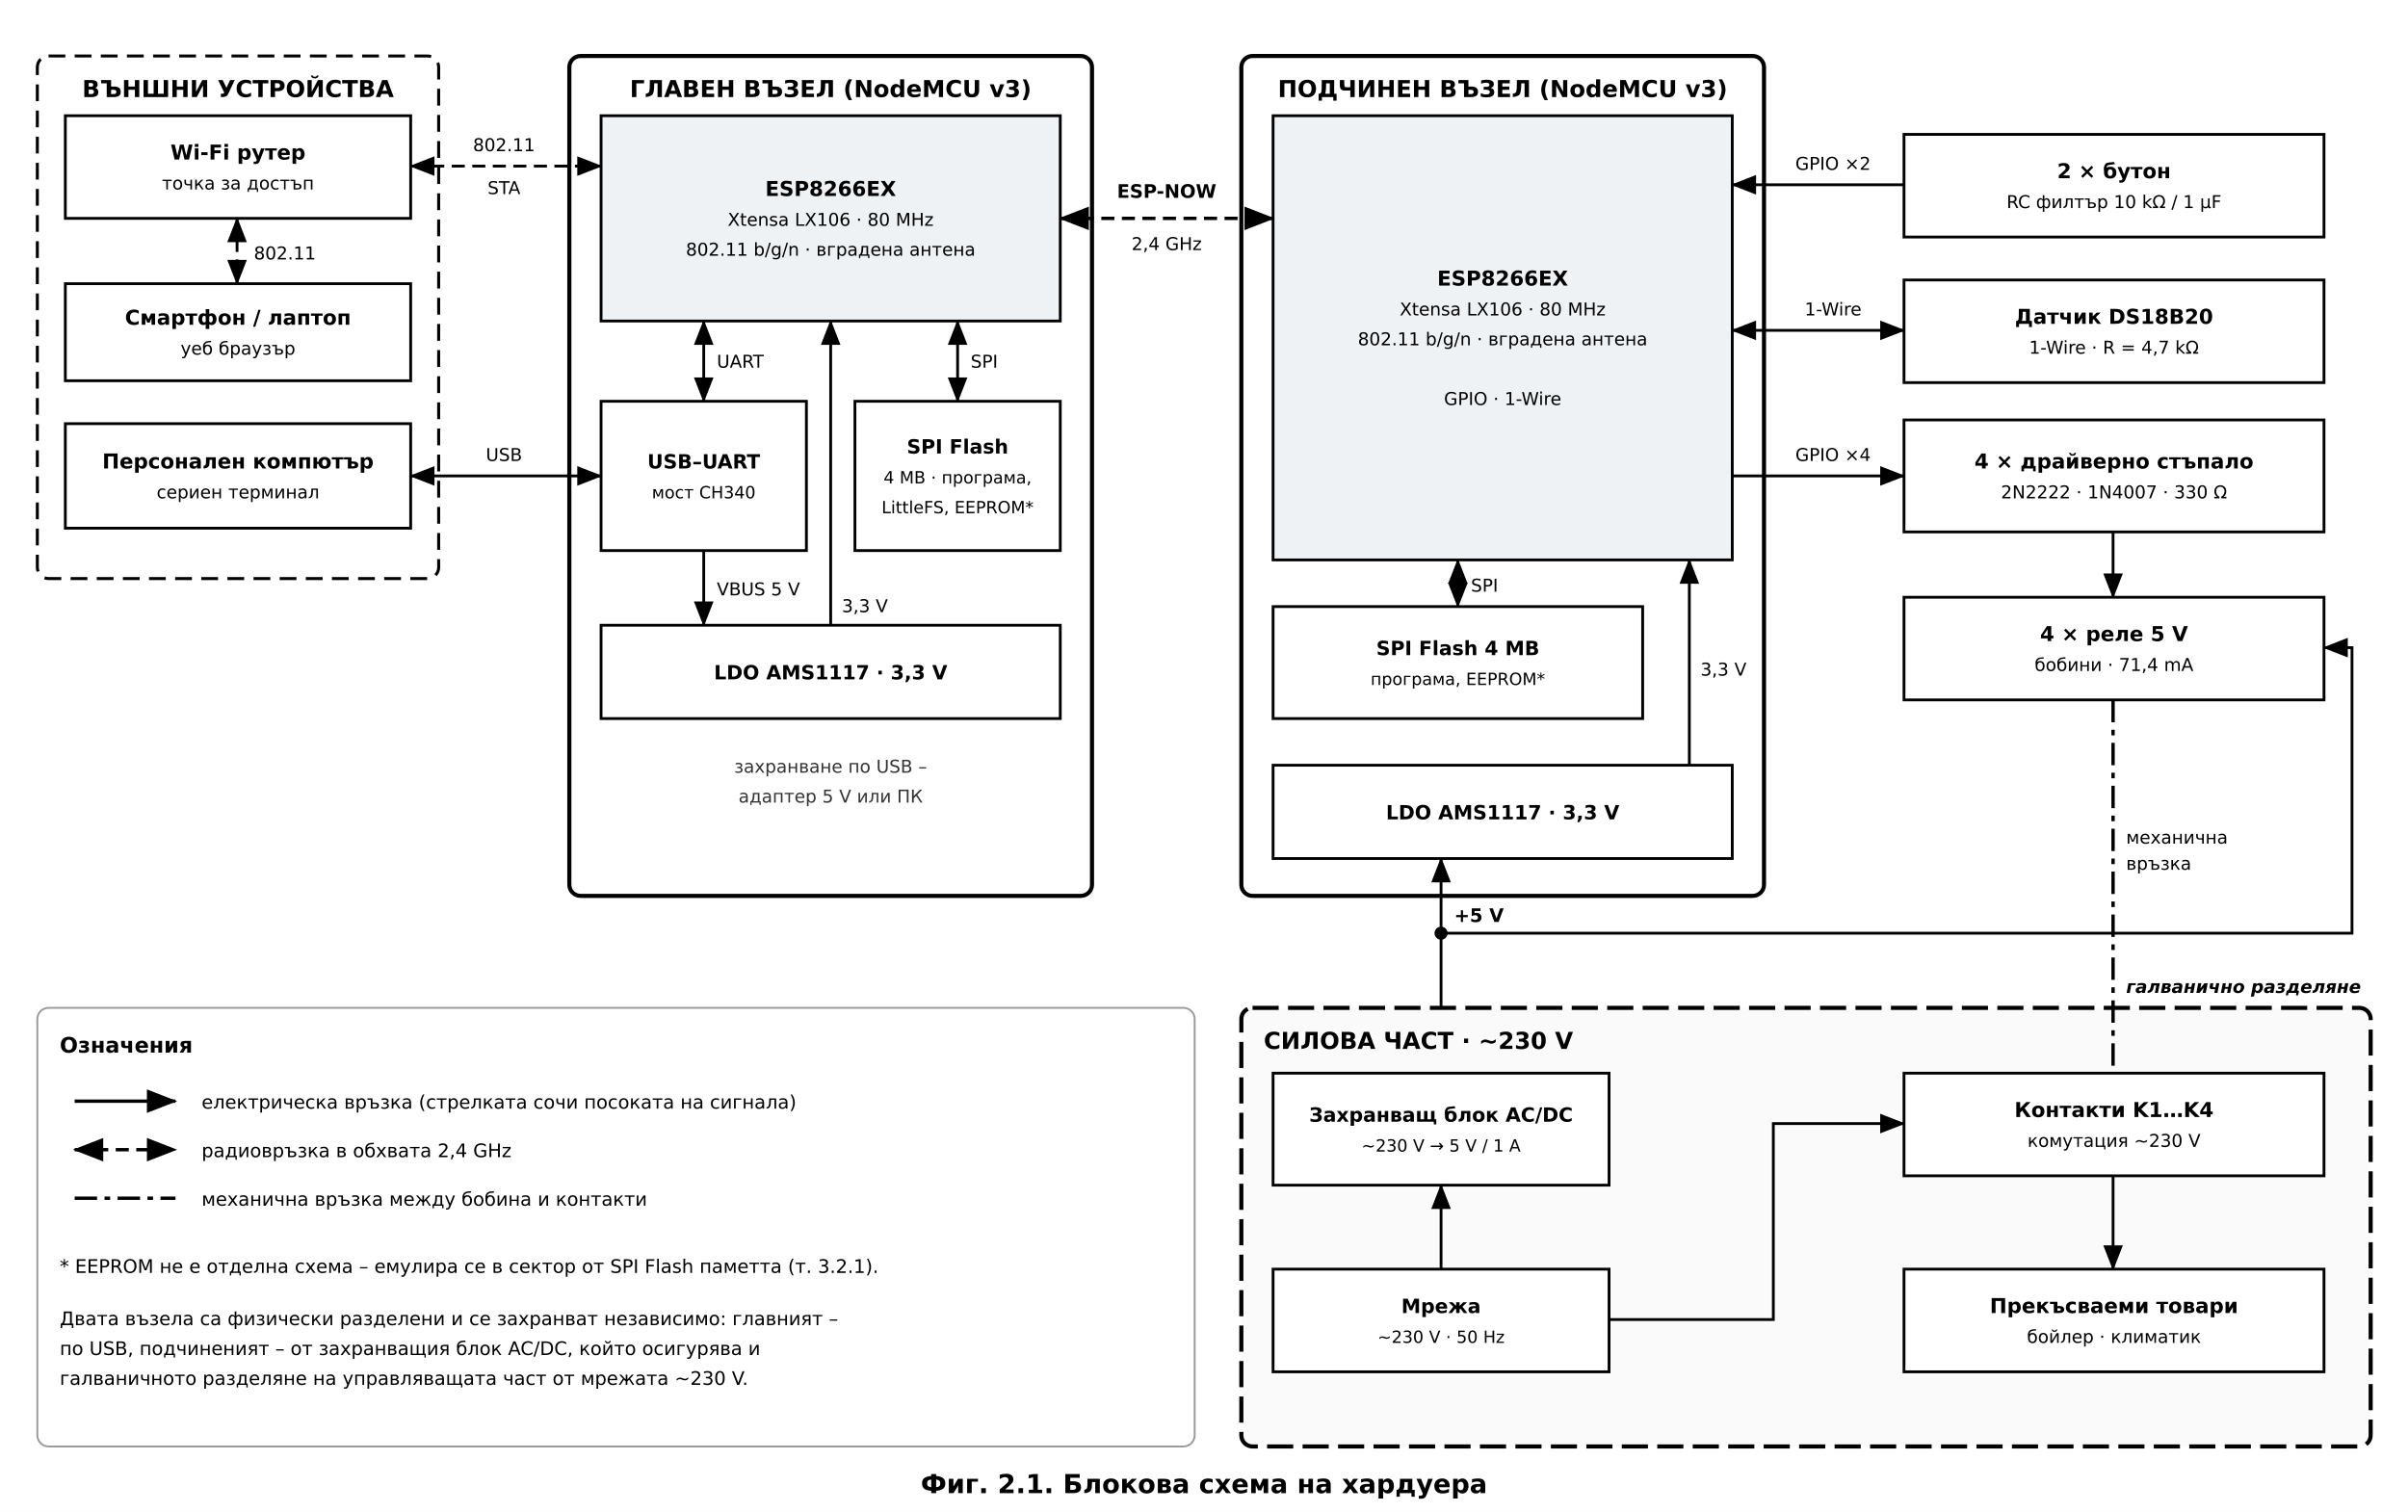
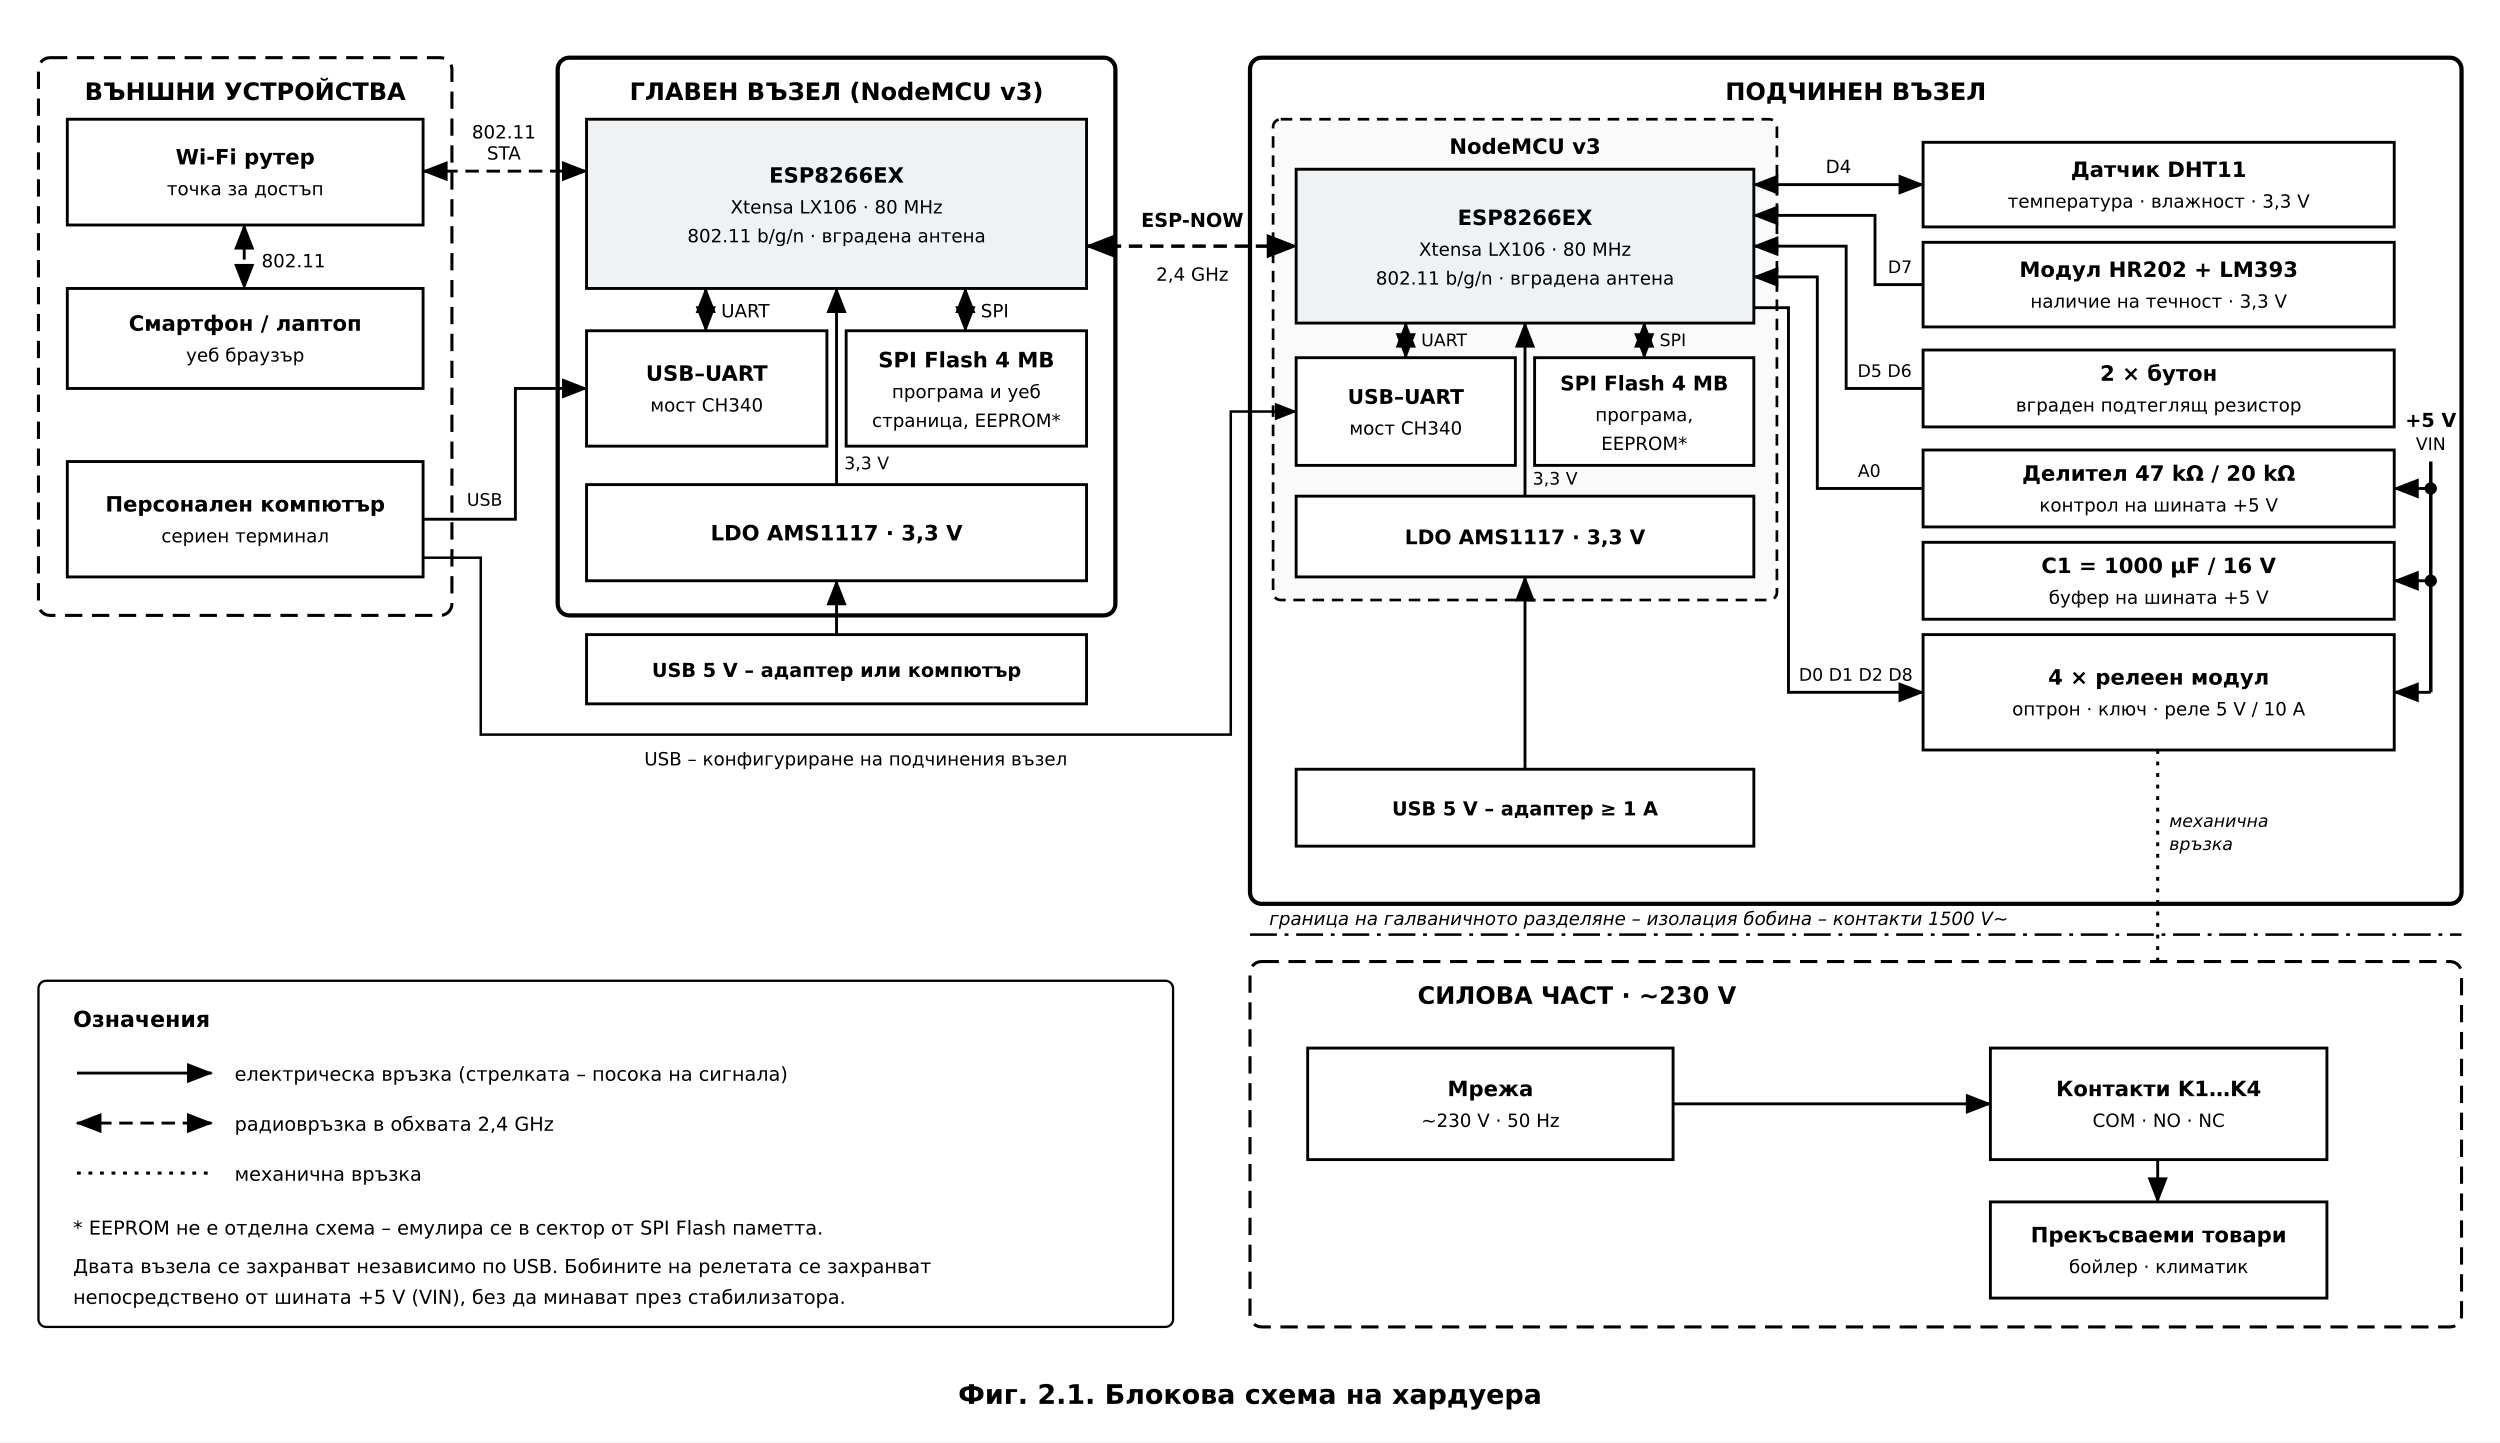
- <svg xmlns="http://www.w3.org/2000/svg" width="1290" height="810" viewBox="0 0 1290 810">
+ <svg xmlns="http://www.w3.org/2000/svg" width="1300" height="750" viewBox="0 0 1300 750">
  <defs>
    <marker id="a" markerWidth="9" markerHeight="7" refX="8.5" refY="3.5" orient="auto">
      <polygon points="0 0, 9 3.5, 0 7" fill="#000" />
    </marker>
    <marker id="as" markerWidth="9" markerHeight="7" refX="0.5" refY="3.5" orient="auto">
      <polygon points="9 0, 0 3.5, 9 7" fill="#000" />
    </marker>
  </defs>
-   <rect width="1290" height="810" fill="#fff" />
-   <rect x="20" y="30" width="215" height="280" rx="6" fill="none" stroke="#000" stroke-width="1.6" stroke-dasharray="9 5" />
-   <text x="127.5" y="52" font-family="DejaVu Sans, Liberation Sans, Arial, sans-serif" font-size="12.5" font-weight="bold" text-anchor="middle" fill="#000">ВЪНШНИ УСТРОЙСТВА</text>
-   <rect x="35" y="62" width="185" height="55" fill="#fff" stroke="#000" stroke-width="1.5" />
-   <text x="127.5" y="85.5" font-family="DejaVu Sans, Liberation Sans, Arial, sans-serif" font-size="11" font-weight="bold" text-anchor="middle" fill="#000">Wi-Fi рутер</text>
-   <text x="127.5" y="101.5" font-family="DejaVu Sans, Liberation Sans, Arial, sans-serif" font-size="9.5" font-weight="normal" text-anchor="middle" fill="#000">точка за достъп</text>
-   <rect x="35" y="152" width="185" height="52" fill="#fff" stroke="#000" stroke-width="1.5" />
-   <text x="127.5" y="174.0" font-family="DejaVu Sans, Liberation Sans, Arial, sans-serif" font-size="11" font-weight="bold" text-anchor="middle" fill="#000">Смартфон / лаптоп</text>
-   <text x="127.5" y="190.0" font-family="DejaVu Sans, Liberation Sans, Arial, sans-serif" font-size="9.5" font-weight="normal" text-anchor="middle" fill="#000">уеб браузър</text>
-   <rect x="35" y="227" width="185" height="56" fill="#fff" stroke="#000" stroke-width="1.5" />
-   <text x="127.5" y="251.0" font-family="DejaVu Sans, Liberation Sans, Arial, sans-serif" font-size="11" font-weight="bold" text-anchor="middle" fill="#000">Персонален компютър</text>
-   <text x="127.5" y="267.0" font-family="DejaVu Sans, Liberation Sans, Arial, sans-serif" font-size="9.5" font-weight="normal" text-anchor="middle" fill="#000">сериен терминал</text>
-   <polyline points="127,117 127,152" fill="none" stroke="#000" stroke-width="1.5" stroke-dasharray="7 4" marker-end="url(#a)" marker-start="url(#as)" />
-   <text x="136" y="139" font-family="DejaVu Sans, Liberation Sans, Arial, sans-serif" font-size="9.5" font-weight="normal" text-anchor="start" fill="#000">802.11</text>
-   <rect x="305" y="30" width="280" height="450" rx="6" fill="none" stroke="#000" stroke-width="2.2" />
-   <text x="445.0" y="52" font-family="DejaVu Sans, Liberation Sans, Arial, sans-serif" font-size="12.5" font-weight="bold" text-anchor="middle" fill="#000">ГЛАВЕН ВЪЗЕЛ (NodeMCU v3)</text>
-   <rect x="322" y="62" width="246" height="110" fill="#eef2f5" stroke="#000" stroke-width="1.5" />
-   <text x="445.0" y="105.0" font-family="DejaVu Sans, Liberation Sans, Arial, sans-serif" font-size="11" font-weight="bold" text-anchor="middle" fill="#000">ESP8266EX</text>
-   <text x="445.0" y="121.0" font-family="DejaVu Sans, Liberation Sans, Arial, sans-serif" font-size="9.5" font-weight="normal" text-anchor="middle" fill="#000">Xtensa LX106 · 80 MHz</text>
-   <text x="445.0" y="137.0" font-family="DejaVu Sans, Liberation Sans, Arial, sans-serif" font-size="9.5" font-weight="normal" text-anchor="middle" fill="#000">802.11 b/g/n · вградена антена</text>
-   <rect x="322" y="215" width="110" height="80" fill="#fff" stroke="#000" stroke-width="1.5" />
-   <text x="377.0" y="251.0" font-family="DejaVu Sans, Liberation Sans, Arial, sans-serif" font-size="10.5" font-weight="bold" text-anchor="middle" fill="#000">USB–UART</text>
-   <text x="377.0" y="267.0" font-family="DejaVu Sans, Liberation Sans, Arial, sans-serif" font-size="9.0" font-weight="normal" text-anchor="middle" fill="#000">мост CH340</text>
-   <rect x="458" y="215" width="110" height="80" fill="#fff" stroke="#000" stroke-width="1.5" />
-   <text x="513.0" y="243.0" font-family="DejaVu Sans, Liberation Sans, Arial, sans-serif" font-size="10.5" font-weight="bold" text-anchor="middle" fill="#000">SPI Flash</text>
-   <text x="513.0" y="259.0" font-family="DejaVu Sans, Liberation Sans, Arial, sans-serif" font-size="9.0" font-weight="normal" text-anchor="middle" fill="#000">4 MB · програма,</text>
-   <text x="513.0" y="275.0" font-family="DejaVu Sans, Liberation Sans, Arial, sans-serif" font-size="9.0" font-weight="normal" text-anchor="middle" fill="#000">LittleFS, EEPROM*</text>
-   <rect x="322" y="335" width="246" height="50" fill="#fff" stroke="#000" stroke-width="1.5" />
-   <text x="445.0" y="364.0" font-family="DejaVu Sans, Liberation Sans, Arial, sans-serif" font-size="10.5" font-weight="bold" text-anchor="middle" fill="#000">LDO AMS1117 · 3,3 V</text>
-   <polyline points="377,172 377,215" fill="none" stroke="#000" stroke-width="1.5" marker-end="url(#a)" marker-start="url(#as)" />
-   <text x="384" y="197" font-family="DejaVu Sans, Liberation Sans, Arial, sans-serif" font-size="9.5" font-weight="normal" text-anchor="start" fill="#000">UART</text>
-   <polyline points="513,172 513,215" fill="none" stroke="#000" stroke-width="1.5" marker-end="url(#a)" marker-start="url(#as)" />
-   <text x="520" y="197" font-family="DejaVu Sans, Liberation Sans, Arial, sans-serif" font-size="9.5" font-weight="normal" text-anchor="start" fill="#000">SPI</text>
-   <polyline points="377,295 377,335" fill="none" stroke="#000" stroke-width="1.5" marker-end="url(#a)" />
-   <text x="384" y="319" font-family="DejaVu Sans, Liberation Sans, Arial, sans-serif" font-size="9.5" font-weight="normal" text-anchor="start" fill="#000">VBUS 5 V</text>
-   <polyline points="445,335 445,172" fill="none" stroke="#000" stroke-width="1.5" marker-end="url(#a)" />
-   <text x="451" y="328" font-family="DejaVu Sans, Liberation Sans, Arial, sans-serif" font-size="9.5" font-weight="normal" text-anchor="start" fill="#000">3,3 V</text>
-   <text x="445" y="414" font-family="DejaVu Sans, Liberation Sans, Arial, sans-serif" font-size="9.5" font-weight="normal" text-anchor="middle" fill="#333">захранване по USB –</text>
-   <text x="445" y="430" font-family="DejaVu Sans, Liberation Sans, Arial, sans-serif" font-size="9.5" font-weight="normal" text-anchor="middle" fill="#333">адаптер 5 V или ПК</text>
-   <polyline points="220,89 322,89" fill="none" stroke="#000" stroke-width="1.5" stroke-dasharray="7 4" marker-end="url(#a)" marker-start="url(#as)" />
-   <text x="270" y="81" font-family="DejaVu Sans, Liberation Sans, Arial, sans-serif" font-size="9.5" font-weight="normal" text-anchor="middle" fill="#000">802.11</text>
-   <text x="270" y="104" font-family="DejaVu Sans, Liberation Sans, Arial, sans-serif" font-size="9.5" font-weight="normal" text-anchor="middle" fill="#000">STA</text>
-   <polyline points="220,255 322,255" fill="none" stroke="#000" stroke-width="1.5" marker-end="url(#a)" marker-start="url(#as)" />
-   <text x="270" y="247" font-family="DejaVu Sans, Liberation Sans, Arial, sans-serif" font-size="9.5" font-weight="normal" text-anchor="middle" fill="#000">USB</text>
-   <rect x="665" y="30" width="280" height="450" rx="6" fill="none" stroke="#000" stroke-width="2.2" />
-   <text x="805.0" y="52" font-family="DejaVu Sans, Liberation Sans, Arial, sans-serif" font-size="12.5" font-weight="bold" text-anchor="middle" fill="#000">ПОДЧИНЕН ВЪЗЕЛ (NodeMCU v3)</text>
-   <rect x="682" y="62" width="246" height="238" fill="#eef2f5" stroke="#000" stroke-width="1.5" />
-   <text x="805.0" y="153.0" font-family="DejaVu Sans, Liberation Sans, Arial, sans-serif" font-size="11" font-weight="bold" text-anchor="middle" fill="#000">ESP8266EX</text>
-   <text x="805.0" y="169.0" font-family="DejaVu Sans, Liberation Sans, Arial, sans-serif" font-size="9.5" font-weight="normal" text-anchor="middle" fill="#000">Xtensa LX106 · 80 MHz</text>
-   <text x="805.0" y="185.0" font-family="DejaVu Sans, Liberation Sans, Arial, sans-serif" font-size="9.5" font-weight="normal" text-anchor="middle" fill="#000">802.11 b/g/n · вградена антена</text>
-   <text x="805.0" y="201.0" font-family="DejaVu Sans, Liberation Sans, Arial, sans-serif" font-size="9.5" font-weight="normal" text-anchor="middle" fill="#000" />
-   <text x="805.0" y="217.0" font-family="DejaVu Sans, Liberation Sans, Arial, sans-serif" font-size="9.5" font-weight="normal" text-anchor="middle" fill="#000">GPIO · 1-Wire</text>
-   <rect x="682" y="325" width="198" height="60" fill="#fff" stroke="#000" stroke-width="1.5" />
-   <text x="781.0" y="351.0" font-family="DejaVu Sans, Liberation Sans, Arial, sans-serif" font-size="10.5" font-weight="bold" text-anchor="middle" fill="#000">SPI Flash 4 MB</text>
-   <text x="781.0" y="367.0" font-family="DejaVu Sans, Liberation Sans, Arial, sans-serif" font-size="9.0" font-weight="normal" text-anchor="middle" fill="#000">програма, EEPROM*</text>
-   <rect x="682" y="410" width="246" height="50" fill="#fff" stroke="#000" stroke-width="1.5" />
-   <text x="805.0" y="439.0" font-family="DejaVu Sans, Liberation Sans, Arial, sans-serif" font-size="10.5" font-weight="bold" text-anchor="middle" fill="#000">LDO AMS1117 · 3,3 V</text>
-   <polyline points="781,300 781,325" fill="none" stroke="#000" stroke-width="1.5" marker-end="url(#a)" marker-start="url(#as)" />
-   <text x="788" y="317" font-family="DejaVu Sans, Liberation Sans, Arial, sans-serif" font-size="9.5" font-weight="normal" text-anchor="start" fill="#000">SPI</text>
-   <polyline points="905,410 905,300" fill="none" stroke="#000" stroke-width="1.5" marker-end="url(#a)" />
-   <text x="911" y="362" font-family="DejaVu Sans, Liberation Sans, Arial, sans-serif" font-size="9.5" font-weight="normal" text-anchor="start" fill="#000">3,3 V</text>
-   <polyline points="568,117 682,117" fill="none" stroke="#000" stroke-width="1.8" stroke-dasharray="7 4" marker-end="url(#a)" marker-start="url(#as)" />
-   <text x="625" y="106" font-family="DejaVu Sans, Liberation Sans, Arial, sans-serif" font-size="10" font-weight="bold" text-anchor="middle" fill="#000">ESP-NOW</text>
-   <text x="625" y="134" font-family="DejaVu Sans, Liberation Sans, Arial, sans-serif" font-size="9.5" font-weight="normal" text-anchor="middle" fill="#000">2,4 GHz</text>
-   <rect x="1020" y="72" width="225" height="55" fill="#fff" stroke="#000" stroke-width="1.5" />
-   <text x="1132.5" y="95.5" font-family="DejaVu Sans, Liberation Sans, Arial, sans-serif" font-size="11" font-weight="bold" text-anchor="middle" fill="#000">2 × бутон</text>
-   <text x="1132.5" y="111.5" font-family="DejaVu Sans, Liberation Sans, Arial, sans-serif" font-size="9.5" font-weight="normal" text-anchor="middle" fill="#000">RC филтър 10 kΩ / 1 µF</text>
-   <rect x="1020" y="150" width="225" height="55" fill="#fff" stroke="#000" stroke-width="1.5" />
-   <text x="1132.5" y="173.5" font-family="DejaVu Sans, Liberation Sans, Arial, sans-serif" font-size="11" font-weight="bold" text-anchor="middle" fill="#000">Датчик DS18B20</text>
-   <text x="1132.5" y="189.5" font-family="DejaVu Sans, Liberation Sans, Arial, sans-serif" font-size="9.5" font-weight="normal" text-anchor="middle" fill="#000">1-Wire · R = 4,7 kΩ</text>
-   <rect x="1020" y="225" width="225" height="60" fill="#fff" stroke="#000" stroke-width="1.5" />
-   <text x="1132.5" y="251.0" font-family="DejaVu Sans, Liberation Sans, Arial, sans-serif" font-size="11" font-weight="bold" text-anchor="middle" fill="#000">4 × драйверно стъпало</text>
-   <text x="1132.5" y="267.0" font-family="DejaVu Sans, Liberation Sans, Arial, sans-serif" font-size="9.5" font-weight="normal" text-anchor="middle" fill="#000">2N2222 · 1N4007 · 330 Ω</text>
-   <rect x="1020" y="320" width="225" height="55" fill="#fff" stroke="#000" stroke-width="1.5" />
-   <text x="1132.5" y="343.5" font-family="DejaVu Sans, Liberation Sans, Arial, sans-serif" font-size="11" font-weight="bold" text-anchor="middle" fill="#000">4 × реле 5 V</text>
-   <text x="1132.5" y="359.5" font-family="DejaVu Sans, Liberation Sans, Arial, sans-serif" font-size="9.5" font-weight="normal" text-anchor="middle" fill="#000">бобини · 71,4 mA</text>
-   <polyline points="1020,99 928,99" fill="none" stroke="#000" stroke-width="1.5" marker-end="url(#a)" />
-   <text x="982" y="91" font-family="DejaVu Sans, Liberation Sans, Arial, sans-serif" font-size="9.5" font-weight="normal" text-anchor="middle" fill="#000">GPIO ×2</text>
-   <polyline points="928,177 1020,177" fill="none" stroke="#000" stroke-width="1.5" marker-end="url(#a)" marker-start="url(#as)" />
-   <text x="982" y="169" font-family="DejaVu Sans, Liberation Sans, Arial, sans-serif" font-size="9.5" font-weight="normal" text-anchor="middle" fill="#000">1-Wire</text>
-   <polyline points="928,255 1020,255" fill="none" stroke="#000" stroke-width="1.5" marker-end="url(#a)" />
-   <text x="982" y="247" font-family="DejaVu Sans, Liberation Sans, Arial, sans-serif" font-size="9.5" font-weight="normal" text-anchor="middle" fill="#000">GPIO ×4</text>
-   <polyline points="1132,285 1132,320" fill="none" stroke="#000" stroke-width="1.5" marker-end="url(#a)" />
-   <polyline points="772,575 772,460" fill="none" stroke="#000" stroke-width="1.5" marker-end="url(#a)" />
-   <circle cx="772" cy="500" r="3.5" fill="#000" />
-   <text x="779" y="494" font-family="DejaVu Sans, Liberation Sans, Arial, sans-serif" font-size="10" font-weight="bold" text-anchor="start" fill="#000">+5 V</text>
-   <polyline points="772,500 1260,500 1260,347 1245,347" fill="none" stroke="#000" stroke-width="1.5" marker-end="url(#a)" />
-   <rect x="665" y="540" width="605" height="235" rx="6" fill="#fafafa" stroke="#000" stroke-width="2.2" stroke-dasharray="14 5" />
-   <text x="677" y="562" font-family="DejaVu Sans, Liberation Sans, Arial, sans-serif" font-size="12.5" font-weight="bold" text-anchor="start" fill="#000">СИЛОВА ЧАСТ · ~230 V</text>
-   <rect x="682" y="575" width="180" height="60" fill="#fff" stroke="#000" stroke-width="1.5" />
-   <text x="772.0" y="601.0" font-family="DejaVu Sans, Liberation Sans, Arial, sans-serif" font-size="10.5" font-weight="bold" text-anchor="middle" fill="#000">Захранващ блок AC/DC</text>
-   <text x="772.0" y="617.0" font-family="DejaVu Sans, Liberation Sans, Arial, sans-serif" font-size="9.0" font-weight="normal" text-anchor="middle" fill="#000">~230 V → 5 V / 1 A</text>
-   <rect x="682" y="680" width="180" height="55" fill="#fff" stroke="#000" stroke-width="1.5" />
-   <text x="772.0" y="703.5" font-family="DejaVu Sans, Liberation Sans, Arial, sans-serif" font-size="10.5" font-weight="bold" text-anchor="middle" fill="#000">Мрежа</text>
-   <text x="772.0" y="719.5" font-family="DejaVu Sans, Liberation Sans, Arial, sans-serif" font-size="9.0" font-weight="normal" text-anchor="middle" fill="#000">~230 V · 50 Hz</text>
-   <rect x="1020" y="575" width="225" height="55" fill="#fff" stroke="#000" stroke-width="1.5" />
-   <text x="1132.5" y="598.5" font-family="DejaVu Sans, Liberation Sans, Arial, sans-serif" font-size="11" font-weight="bold" text-anchor="middle" fill="#000">Контакти K1…K4</text>
-   <text x="1132.5" y="614.5" font-family="DejaVu Sans, Liberation Sans, Arial, sans-serif" font-size="9.5" font-weight="normal" text-anchor="middle" fill="#000">комутация ~230 V</text>
-   <rect x="1020" y="680" width="225" height="55" fill="#fff" stroke="#000" stroke-width="1.5" />
-   <text x="1132.5" y="703.5" font-family="DejaVu Sans, Liberation Sans, Arial, sans-serif" font-size="11" font-weight="bold" text-anchor="middle" fill="#000">Прекъсваеми товари</text>
-   <text x="1132.5" y="719.5" font-family="DejaVu Sans, Liberation Sans, Arial, sans-serif" font-size="9.5" font-weight="normal" text-anchor="middle" fill="#000">бойлер · климатик</text>
-   <polyline points="772,680 772,635" fill="none" stroke="#000" stroke-width="1.5" marker-end="url(#a)" />
-   <polyline points="862,707 950,707 950,602 1020,602" fill="none" stroke="#000" stroke-width="1.5" marker-end="url(#a)" />
-   <polyline points="1132,630 1132,680" fill="none" stroke="#000" stroke-width="1.5" marker-end="url(#a)" />
-   <polyline points="1132,375 1132,575" fill="none" stroke="#000" stroke-width="1.8" stroke-dasharray="12 4 3 4" />
-   <text x="1139" y="452" font-family="DejaVu Sans, Liberation Sans, Arial, sans-serif" font-size="9.5" font-weight="normal" text-anchor="start" fill="#000">механична</text>
-   <text x="1139" y="466" font-family="DejaVu Sans, Liberation Sans, Arial, sans-serif" font-size="9.5" font-weight="normal" text-anchor="start" fill="#000">връзка</text>
-   <text x="1139" y="532" font-family="DejaVu Sans, Liberation Sans, Arial, sans-serif" font-size="9.5" font-weight="bold" text-anchor="start" fill="#000" font-style="italic">галванично разделяне</text>
-   <rect x="20" y="540" width="620" height="235" rx="6" fill="none" stroke="#999" stroke-width="1" />
-   <text x="32" y="564" font-family="DejaVu Sans, Liberation Sans, Arial, sans-serif" font-size="11.5" font-weight="bold" text-anchor="start" fill="#000">Означения</text>
-   <polyline points="40,590 94,590" fill="none" stroke="#000" stroke-width="1.8" marker-end="url(#a)" />
-   <text x="108" y="594" font-family="DejaVu Sans, Liberation Sans, Arial, sans-serif" font-size="10" font-weight="normal" text-anchor="start" fill="#000">електрическа връзка (стрелката сочи посоката на сигнала)</text>
-   <polyline points="40,616 94,616" fill="none" stroke="#000" stroke-width="1.8" stroke-dasharray="7 4" marker-end="url(#a)" marker-start="url(#as)" />
-   <text x="108" y="620" font-family="DejaVu Sans, Liberation Sans, Arial, sans-serif" font-size="10" font-weight="normal" text-anchor="start" fill="#000">радиовръзка в обхвата 2,4 GHz</text>
-   <polyline points="40,642 94,642" fill="none" stroke="#000" stroke-width="1.8" stroke-dasharray="12 4 3 4" />
-   <text x="108" y="646" font-family="DejaVu Sans, Liberation Sans, Arial, sans-serif" font-size="10" font-weight="normal" text-anchor="start" fill="#000">механична връзка между бобина и контакти</text>
-   <text x="32" y="682" font-family="DejaVu Sans, Liberation Sans, Arial, sans-serif" font-size="10" font-weight="normal" text-anchor="start" fill="#000">*  EEPROM не е отделна схема – емулира се в сектор от SPI Flash паметта (т. 3.2.1).</text>
-   <text x="32" y="710" font-family="DejaVu Sans, Liberation Sans, Arial, sans-serif" font-size="10" font-weight="normal" text-anchor="start" fill="#000">Двата възела са физически разделени и се захранват независимо: главният –</text>
-   <text x="32" y="726" font-family="DejaVu Sans, Liberation Sans, Arial, sans-serif" font-size="10" font-weight="normal" text-anchor="start" fill="#000">по USB, подчиненият – от захранващия блок AC/DC, който осигурява и</text>
-   <text x="32" y="742" font-family="DejaVu Sans, Liberation Sans, Arial, sans-serif" font-size="10" font-weight="normal" text-anchor="start" fill="#000">галваничното разделяне на управляващата част от мрежата ~230 V.</text>
-   <text x="645.0" y="800" font-family="DejaVu Sans, Liberation Sans, Arial, sans-serif" font-size="14" font-weight="bold" text-anchor="middle" fill="#000">Фиг. 2.1. Блокова схема на хардуера</text>
+   <rect width="1300" height="750" fill="#fff" />
+   <rect x="20" y="30" width="215" height="290" rx="6" fill="#fff" stroke="#000" stroke-width="1.6" stroke-dasharray="9 5" />
+   <text x="127.5" y="52" font-family="DejaVu Sans, Liberation Sans, Arial, sans-serif" font-size="12.5" font-weight="bold" font-style="normal" text-anchor="middle" fill="#000">ВЪНШНИ УСТРОЙСТВА</text>
+   <rect x="35" y="62" width="185" height="55" rx="0" fill="#fff" stroke="#000" stroke-width="1.5" />
+   <text x="127.5" y="85.5" font-family="DejaVu Sans, Liberation Sans, Arial, sans-serif" font-size="11" font-weight="bold" font-style="normal" text-anchor="middle" fill="#000">Wi-Fi рутер</text>
+   <text x="127.5" y="101.5" font-family="DejaVu Sans, Liberation Sans, Arial, sans-serif" font-size="9.5" font-weight="normal" font-style="normal" text-anchor="middle" fill="#000">точка за достъп</text>
+   <rect x="35" y="150" width="185" height="52" rx="0" fill="#fff" stroke="#000" stroke-width="1.5" />
+   <text x="127.5" y="172.0" font-family="DejaVu Sans, Liberation Sans, Arial, sans-serif" font-size="11" font-weight="bold" font-style="normal" text-anchor="middle" fill="#000">Смартфон / лаптоп</text>
+   <text x="127.5" y="188.0" font-family="DejaVu Sans, Liberation Sans, Arial, sans-serif" font-size="9.5" font-weight="normal" font-style="normal" text-anchor="middle" fill="#000">уеб браузър</text>
+   <rect x="35" y="240" width="185" height="60" rx="0" fill="#fff" stroke="#000" stroke-width="1.5" />
+   <text x="127.5" y="266.0" font-family="DejaVu Sans, Liberation Sans, Arial, sans-serif" font-size="11" font-weight="bold" font-style="normal" text-anchor="middle" fill="#000">Персонален компютър</text>
+   <text x="127.5" y="282.0" font-family="DejaVu Sans, Liberation Sans, Arial, sans-serif" font-size="9.5" font-weight="normal" font-style="normal" text-anchor="middle" fill="#000">сериен терминал</text>
+   <line x1="127" y1="117" x2="127" y2="150" stroke="#000" stroke-width="1.5" stroke-dasharray="7 4" marker-end="url(#a)" marker-start="url(#as)" />
+   <text x="136" y="139" font-family="DejaVu Sans, Liberation Sans, Arial, sans-serif" font-size="9.5" font-weight="normal" font-style="normal" text-anchor="start" fill="#000">802.11</text>
+   <rect x="290" y="30" width="290" height="290" rx="6" fill="#fff" stroke="#000" stroke-width="2.2" />
+   <text x="435" y="52" font-family="DejaVu Sans, Liberation Sans, Arial, sans-serif" font-size="12.5" font-weight="bold" font-style="normal" text-anchor="middle" fill="#000">ГЛАВЕН ВЪЗЕЛ (NodeMCU v3)</text>
+   <rect x="305" y="62" width="260" height="88" rx="0" fill="#eef2f5" stroke="#000" stroke-width="1.5" />
+   <text x="435.0" y="95.0" font-family="DejaVu Sans, Liberation Sans, Arial, sans-serif" font-size="11" font-weight="bold" font-style="normal" text-anchor="middle" fill="#000">ESP8266EX</text>
+   <text x="435.0" y="111.0" font-family="DejaVu Sans, Liberation Sans, Arial, sans-serif" font-size="9.5" font-weight="normal" font-style="normal" text-anchor="middle" fill="#000">Xtensa LX106 · 80 MHz</text>
+   <text x="435.0" y="126.0" font-family="DejaVu Sans, Liberation Sans, Arial, sans-serif" font-size="9.5" font-weight="normal" font-style="normal" text-anchor="middle" fill="#000">802.11 b/g/n · вградена антена</text>
+   <rect x="305" y="172" width="125" height="60" rx="0" fill="#fff" stroke="#000" stroke-width="1.5" />
+   <text x="367.5" y="198.0" font-family="DejaVu Sans, Liberation Sans, Arial, sans-serif" font-size="11" font-weight="bold" font-style="normal" text-anchor="middle" fill="#000">USB–UART</text>
+   <text x="367.5" y="214.0" font-family="DejaVu Sans, Liberation Sans, Arial, sans-serif" font-size="9.5" font-weight="normal" font-style="normal" text-anchor="middle" fill="#000">мост CH340</text>
+   <rect x="440" y="172" width="125" height="60" rx="0" fill="#fff" stroke="#000" stroke-width="1.5" />
+   <text x="502.5" y="191.0" font-family="DejaVu Sans, Liberation Sans, Arial, sans-serif" font-size="11" font-weight="bold" font-style="normal" text-anchor="middle" fill="#000">SPI Flash 4 MB</text>
+   <text x="502.5" y="207.0" font-family="DejaVu Sans, Liberation Sans, Arial, sans-serif" font-size="9.5" font-weight="normal" font-style="normal" text-anchor="middle" fill="#000">програма и уеб</text>
+   <text x="502.5" y="222.0" font-family="DejaVu Sans, Liberation Sans, Arial, sans-serif" font-size="9.5" font-weight="normal" font-style="normal" text-anchor="middle" fill="#000">страница, EEPROM*</text>
+   <rect x="305" y="252" width="260" height="50" rx="0" fill="#fff" stroke="#000" stroke-width="1.5" />
+   <text x="435.0" y="281.0" font-family="DejaVu Sans, Liberation Sans, Arial, sans-serif" font-size="11" font-weight="bold" font-style="normal" text-anchor="middle" fill="#000">LDO AMS1117 · 3,3 V</text>
+   <line x1="367" y1="172" x2="367" y2="150" stroke="#000" stroke-width="1.5" marker-end="url(#a)" marker-start="url(#as)" />
+   <text x="375" y="165" font-family="DejaVu Sans, Liberation Sans, Arial, sans-serif" font-size="9.5" font-weight="normal" font-style="normal" text-anchor="start" fill="#000">UART</text>
+   <line x1="502" y1="172" x2="502" y2="150" stroke="#000" stroke-width="1.5" marker-end="url(#a)" marker-start="url(#as)" />
+   <text x="510" y="165" font-family="DejaVu Sans, Liberation Sans, Arial, sans-serif" font-size="9.5" font-weight="normal" font-style="normal" text-anchor="start" fill="#000">SPI</text>
+   <line x1="435" y1="252" x2="435" y2="150" stroke="#000" stroke-width="1.5" marker-end="url(#a)" />
+   <text x="439" y="244" font-family="DejaVu Sans, Liberation Sans, Arial, sans-serif" font-size="9" font-weight="normal" font-style="normal" text-anchor="start" fill="#000">3,3 V</text>
+   <line x1="220" y1="89" x2="305" y2="89" stroke="#000" stroke-width="1.5" stroke-dasharray="7 4" marker-end="url(#a)" marker-start="url(#as)" />
+   <text x="262" y="72" font-family="DejaVu Sans, Liberation Sans, Arial, sans-serif" font-size="9.5" font-weight="normal" font-style="normal" text-anchor="middle" fill="#000">802.11</text>
+   <text x="262" y="83" font-family="DejaVu Sans, Liberation Sans, Arial, sans-serif" font-size="9.5" font-weight="normal" font-style="normal" text-anchor="middle" fill="#000">STA</text>
+   <polyline points="220,270 268,270 268,202 305,202" fill="none" stroke="#000" stroke-width="1.5" marker-end="url(#a)" />
+   <text x="252" y="263" font-family="DejaVu Sans, Liberation Sans, Arial, sans-serif" font-size="9" font-weight="normal" font-style="normal" text-anchor="middle" fill="#000">USB</text>
+   <rect x="305" y="330" width="260" height="36" rx="0" fill="#fff" stroke="#000" stroke-width="1.5" />
+   <text x="435.0" y="352.0" font-family="DejaVu Sans, Liberation Sans, Arial, sans-serif" font-size="10" font-weight="bold" font-style="normal" text-anchor="middle" fill="#000">USB 5 V – адаптер или компютър</text>
+   <line x1="435" y1="330" x2="435" y2="302" stroke="#000" stroke-width="1.5" marker-end="url(#a)" />
+   <rect x="650" y="30" width="630" height="440" rx="6" fill="#fff" stroke="#000" stroke-width="2.2" />
+   <text x="965" y="52" font-family="DejaVu Sans, Liberation Sans, Arial, sans-serif" font-size="12.5" font-weight="bold" font-style="normal" text-anchor="middle" fill="#000">ПОДЧИНЕН ВЪЗЕЛ</text>
+   <rect x="662" y="62" width="262" height="250" rx="4" fill="#fafafa" stroke="#000" stroke-width="1.4" stroke-dasharray="6 4" />
+   <text x="793" y="80" font-family="DejaVu Sans, Liberation Sans, Arial, sans-serif" font-size="11" font-weight="bold" font-style="normal" text-anchor="middle" fill="#000">NodeMCU v3</text>
+   <rect x="674" y="88" width="238" height="80" rx="0" fill="#eef2f5" stroke="#000" stroke-width="1.5" />
+   <text x="793.0" y="117.0" font-family="DejaVu Sans, Liberation Sans, Arial, sans-serif" font-size="11" font-weight="bold" font-style="normal" text-anchor="middle" fill="#000">ESP8266EX</text>
+   <text x="793.0" y="133.0" font-family="DejaVu Sans, Liberation Sans, Arial, sans-serif" font-size="9.5" font-weight="normal" font-style="normal" text-anchor="middle" fill="#000">Xtensa LX106 · 80 MHz</text>
+   <text x="793.0" y="148.0" font-family="DejaVu Sans, Liberation Sans, Arial, sans-serif" font-size="9.5" font-weight="normal" font-style="normal" text-anchor="middle" fill="#000">802.11 b/g/n · вградена антена</text>
+   <rect x="674" y="186" width="114" height="56" rx="0" fill="#fff" stroke="#000" stroke-width="1.5" />
+   <text x="731.0" y="210.0" font-family="DejaVu Sans, Liberation Sans, Arial, sans-serif" font-size="10.5" font-weight="bold" font-style="normal" text-anchor="middle" fill="#000">USB–UART</text>
+   <text x="731.0" y="226.0" font-family="DejaVu Sans, Liberation Sans, Arial, sans-serif" font-size="9.5" font-weight="normal" font-style="normal" text-anchor="middle" fill="#000">мост CH340</text>
+   <rect x="798" y="186" width="114" height="56" rx="0" fill="#fff" stroke="#000" stroke-width="1.5" />
+   <text x="855.0" y="203.0" font-family="DejaVu Sans, Liberation Sans, Arial, sans-serif" font-size="10.5" font-weight="bold" font-style="normal" text-anchor="middle" fill="#000">SPI Flash 4 MB</text>
+   <text x="855.0" y="219.0" font-family="DejaVu Sans, Liberation Sans, Arial, sans-serif" font-size="9.5" font-weight="normal" font-style="normal" text-anchor="middle" fill="#000">програма,</text>
+   <text x="855.0" y="234.0" font-family="DejaVu Sans, Liberation Sans, Arial, sans-serif" font-size="9.5" font-weight="normal" font-style="normal" text-anchor="middle" fill="#000">EEPROM*</text>
+   <rect x="674" y="258" width="238" height="42" rx="0" fill="#fff" stroke="#000" stroke-width="1.5" />
+   <text x="793.0" y="283.0" font-family="DejaVu Sans, Liberation Sans, Arial, sans-serif" font-size="10.5" font-weight="bold" font-style="normal" text-anchor="middle" fill="#000">LDO AMS1117 · 3,3 V</text>
+   <line x1="731" y1="186" x2="731" y2="168" stroke="#000" stroke-width="1.5" marker-end="url(#a)" marker-start="url(#as)" />
+   <text x="739" y="180" font-family="DejaVu Sans, Liberation Sans, Arial, sans-serif" font-size="9" font-weight="normal" font-style="normal" text-anchor="start" fill="#000">UART</text>
+   <line x1="855" y1="186" x2="855" y2="168" stroke="#000" stroke-width="1.5" marker-end="url(#a)" marker-start="url(#as)" />
+   <text x="863" y="180" font-family="DejaVu Sans, Liberation Sans, Arial, sans-serif" font-size="9" font-weight="normal" font-style="normal" text-anchor="start" fill="#000">SPI</text>
+   <line x1="793" y1="258" x2="793" y2="168" stroke="#000" stroke-width="1.5" marker-end="url(#a)" />
+   <text x="797" y="252" font-family="DejaVu Sans, Liberation Sans, Arial, sans-serif" font-size="9" font-weight="normal" font-style="normal" text-anchor="start" fill="#000">3,3 V</text>
+   <rect x="674" y="400" width="238" height="40" rx="0" fill="#fff" stroke="#000" stroke-width="1.5" />
+   <text x="793.0" y="424.0" font-family="DejaVu Sans, Liberation Sans, Arial, sans-serif" font-size="10" font-weight="bold" font-style="normal" text-anchor="middle" fill="#000">USB 5 V – адаптер ≥ 1 A</text>
+   <line x1="793" y1="400" x2="793" y2="300" stroke="#000" stroke-width="1.5" marker-end="url(#a)" />
+   <line x1="565" y1="128" x2="674" y2="128" stroke="#000" stroke-width="1.8" stroke-dasharray="7 4" marker-end="url(#a)" marker-start="url(#as)" />
+   <text x="620" y="118" font-family="DejaVu Sans, Liberation Sans, Arial, sans-serif" font-size="10" font-weight="bold" font-style="normal" text-anchor="middle" fill="#000">ESP-NOW</text>
+   <text x="620" y="146" font-family="DejaVu Sans, Liberation Sans, Arial, sans-serif" font-size="9.5" font-weight="normal" font-style="normal" text-anchor="middle" fill="#000">2,4 GHz</text>
+   <polyline points="220,290 250,290 250,382 640,382 640,214 674,214" fill="none" stroke="#000" stroke-width="1.3" marker-end="url(#a)" />
+   <text x="445" y="398" font-family="DejaVu Sans, Liberation Sans, Arial, sans-serif" font-size="9.5" font-weight="normal" font-style="normal" text-anchor="middle" fill="#000">USB – конфигуриране на подчинения възел</text>
+   <rect x="1000" y="74" width="245" height="44" rx="0" fill="#fff" stroke="#000" stroke-width="1.5" />
+   <text x="1122.5" y="92.0" font-family="DejaVu Sans, Liberation Sans, Arial, sans-serif" font-size="11" font-weight="bold" font-style="normal" text-anchor="middle" fill="#000">Датчик DHT11</text>
+   <text x="1122.5" y="108.0" font-family="DejaVu Sans, Liberation Sans, Arial, sans-serif" font-size="9.5" font-weight="normal" font-style="normal" text-anchor="middle" fill="#000">температура · влажност · 3,3 V</text>
+   <rect x="1000" y="126" width="245" height="44" rx="0" fill="#fff" stroke="#000" stroke-width="1.5" />
+   <text x="1122.5" y="144.0" font-family="DejaVu Sans, Liberation Sans, Arial, sans-serif" font-size="11" font-weight="bold" font-style="normal" text-anchor="middle" fill="#000">Модул HR202 + LM393</text>
+   <text x="1122.5" y="160.0" font-family="DejaVu Sans, Liberation Sans, Arial, sans-serif" font-size="9.5" font-weight="normal" font-style="normal" text-anchor="middle" fill="#000">наличие на течност · 3,3 V</text>
+   <rect x="1000" y="182" width="245" height="40" rx="0" fill="#fff" stroke="#000" stroke-width="1.5" />
+   <text x="1122.5" y="198.0" font-family="DejaVu Sans, Liberation Sans, Arial, sans-serif" font-size="11" font-weight="bold" font-style="normal" text-anchor="middle" fill="#000">2 × бутон</text>
+   <text x="1122.5" y="214.0" font-family="DejaVu Sans, Liberation Sans, Arial, sans-serif" font-size="9.5" font-weight="normal" font-style="normal" text-anchor="middle" fill="#000">вграден подтеглящ резистор</text>
+   <rect x="1000" y="234" width="245" height="40" rx="0" fill="#fff" stroke="#000" stroke-width="1.5" />
+   <text x="1122.5" y="250.0" font-family="DejaVu Sans, Liberation Sans, Arial, sans-serif" font-size="11" font-weight="bold" font-style="normal" text-anchor="middle" fill="#000">Делител 47 kΩ / 20 kΩ</text>
+   <text x="1122.5" y="266.0" font-family="DejaVu Sans, Liberation Sans, Arial, sans-serif" font-size="9.5" font-weight="normal" font-style="normal" text-anchor="middle" fill="#000">контрол на шината +5 V</text>
+   <rect x="1000" y="282" width="245" height="40" rx="0" fill="#fff" stroke="#000" stroke-width="1.5" />
+   <text x="1122.5" y="298.0" font-family="DejaVu Sans, Liberation Sans, Arial, sans-serif" font-size="11" font-weight="bold" font-style="normal" text-anchor="middle" fill="#000">C1 = 1000 µF / 16 V</text>
+   <text x="1122.5" y="314.0" font-family="DejaVu Sans, Liberation Sans, Arial, sans-serif" font-size="9.5" font-weight="normal" font-style="normal" text-anchor="middle" fill="#000">буфер на шината +5 V</text>
+   <rect x="1000" y="330" width="245" height="60" rx="0" fill="#fff" stroke="#000" stroke-width="1.5" />
+   <text x="1122.5" y="356.0" font-family="DejaVu Sans, Liberation Sans, Arial, sans-serif" font-size="11" font-weight="bold" font-style="normal" text-anchor="middle" fill="#000">4 × релеен модул</text>
+   <text x="1122.5" y="372.0" font-family="DejaVu Sans, Liberation Sans, Arial, sans-serif" font-size="9.5" font-weight="normal" font-style="normal" text-anchor="middle" fill="#000">оптрон · ключ · реле 5 V / 10 A</text>
+   <line x1="912" y1="96" x2="1000" y2="96" stroke="#000" stroke-width="1.5" marker-end="url(#a)" marker-start="url(#as)" />
+   <text x="956" y="90" font-family="DejaVu Sans, Liberation Sans, Arial, sans-serif" font-size="9.5" font-weight="normal" font-style="normal" text-anchor="middle" fill="#000">D4</text>
+   <polyline points="1000,148 975,148 975,112 912,112" fill="none" stroke="#000" stroke-width="1.5" marker-end="url(#a)" />
+   <text x="988" y="142" font-family="DejaVu Sans, Liberation Sans, Arial, sans-serif" font-size="9" font-weight="normal" font-style="normal" text-anchor="middle" fill="#000">D7</text>
+   <polyline points="1000,202 960,202 960,128 912,128" fill="none" stroke="#000" stroke-width="1.5" marker-end="url(#a)" />
+   <text x="980" y="196" font-family="DejaVu Sans, Liberation Sans, Arial, sans-serif" font-size="9" font-weight="normal" font-style="normal" text-anchor="middle" fill="#000">D5 D6</text>
+   <polyline points="1000,254 945,254 945,144 912,144" fill="none" stroke="#000" stroke-width="1.5" marker-end="url(#a)" />
+   <text x="972" y="248" font-family="DejaVu Sans, Liberation Sans, Arial, sans-serif" font-size="9" font-weight="normal" font-style="normal" text-anchor="middle" fill="#000">A0</text>
+   <polyline points="912,160 930,160 930,360 1000,360" fill="none" stroke="#000" stroke-width="1.5" marker-end="url(#a)" />
+   <text x="965" y="354" font-family="DejaVu Sans, Liberation Sans, Arial, sans-serif" font-size="9" font-weight="normal" font-style="normal" text-anchor="middle" fill="#000">D0 D1 D2 D8</text>
+   <line x1="1264" y1="240" x2="1264" y2="360" stroke="#000" stroke-width="1.8" />
+   <line x1="1264" y1="254" x2="1245" y2="254" stroke="#000" stroke-width="1.5" marker-end="url(#a)" />
+   <circle cx="1264" cy="254" r="3.2" fill="#000" />
+   <line x1="1264" y1="302" x2="1245" y2="302" stroke="#000" stroke-width="1.5" marker-end="url(#a)" />
+   <circle cx="1264" cy="302" r="3.2" fill="#000" />
+   <line x1="1264" y1="360" x2="1245" y2="360" stroke="#000" stroke-width="1.5" marker-end="url(#a)" />
+   <text x="1264" y="222" font-family="DejaVu Sans, Liberation Sans, Arial, sans-serif" font-size="10" font-weight="bold" font-style="normal" text-anchor="middle" fill="#000">+5 V</text>
+   <text x="1264" y="234" font-family="DejaVu Sans, Liberation Sans, Arial, sans-serif" font-size="9" font-weight="normal" font-style="normal" text-anchor="middle" fill="#000">VIN</text>
+   <line x1="650" y1="486" x2="1280" y2="486" stroke="#000" stroke-width="1.3" stroke-dasharray="14 4 2 4" />
+   <text x="660" y="481" font-family="DejaVu Sans, Liberation Sans, Arial, sans-serif" font-size="9.5" font-weight="normal" font-style="italic" text-anchor="start" fill="#000">граница на галваничното разделяне – изолация бобина – контакти 1500 V~</text>
+   <line x1="1122" y1="390" x2="1122" y2="545" stroke="#000" stroke-width="1.6" stroke-dasharray="2 4" />
+   <text x="1128" y="430" font-family="DejaVu Sans, Liberation Sans, Arial, sans-serif" font-size="9" font-weight="normal" font-style="italic" text-anchor="start" fill="#000">механична</text>
+   <text x="1128" y="442" font-family="DejaVu Sans, Liberation Sans, Arial, sans-serif" font-size="9" font-weight="normal" font-style="italic" text-anchor="start" fill="#000">връзка</text>
+   <rect x="650" y="500" width="630" height="190" rx="6" fill="#fff" stroke="#000" stroke-width="1.6" stroke-dasharray="9 5" />
+   <text x="820" y="522" font-family="DejaVu Sans, Liberation Sans, Arial, sans-serif" font-size="12.5" font-weight="bold" font-style="normal" text-anchor="middle" fill="#000">СИЛОВА ЧАСТ · ~230 V</text>
+   <rect x="680" y="545" width="190" height="58" rx="0" fill="#fff" stroke="#000" stroke-width="1.5" />
+   <text x="775.0" y="570.0" font-family="DejaVu Sans, Liberation Sans, Arial, sans-serif" font-size="11" font-weight="bold" font-style="normal" text-anchor="middle" fill="#000">Мрежа</text>
+   <text x="775.0" y="586.0" font-family="DejaVu Sans, Liberation Sans, Arial, sans-serif" font-size="9.5" font-weight="normal" font-style="normal" text-anchor="middle" fill="#000">~230 V · 50 Hz</text>
+   <rect x="1035" y="545" width="175" height="58" rx="0" fill="#fff" stroke="#000" stroke-width="1.5" />
+   <text x="1122.5" y="570.0" font-family="DejaVu Sans, Liberation Sans, Arial, sans-serif" font-size="11" font-weight="bold" font-style="normal" text-anchor="middle" fill="#000">Контакти K1…K4</text>
+   <text x="1122.5" y="586.0" font-family="DejaVu Sans, Liberation Sans, Arial, sans-serif" font-size="9.5" font-weight="normal" font-style="normal" text-anchor="middle" fill="#000">COM · NO · NC</text>
+   <rect x="1035" y="625" width="175" height="50" rx="0" fill="#fff" stroke="#000" stroke-width="1.5" />
+   <text x="1122.5" y="646.0" font-family="DejaVu Sans, Liberation Sans, Arial, sans-serif" font-size="11" font-weight="bold" font-style="normal" text-anchor="middle" fill="#000">Прекъсваеми товари</text>
+   <text x="1122.5" y="662.0" font-family="DejaVu Sans, Liberation Sans, Arial, sans-serif" font-size="9.5" font-weight="normal" font-style="normal" text-anchor="middle" fill="#000">бойлер · климатик</text>
+   <line x1="870" y1="574" x2="1035" y2="574" stroke="#000" stroke-width="1.5" marker-end="url(#a)" />
+   <line x1="1122" y1="603" x2="1122" y2="625" stroke="#000" stroke-width="1.5" marker-end="url(#a)" />
+   <rect x="20" y="510" width="590" height="180" rx="4" fill="#fff" stroke="#000" stroke-width="1.2" />
+   <text x="38" y="534" font-family="DejaVu Sans, Liberation Sans, Arial, sans-serif" font-size="11.5" font-weight="bold" font-style="normal" text-anchor="start" fill="#000">Означения</text>
+   <line x1="40" y1="558" x2="110" y2="558" stroke="#000" stroke-width="1.5" marker-end="url(#a)" />
+   <text x="122" y="562" font-family="DejaVu Sans, Liberation Sans, Arial, sans-serif" font-size="10" font-weight="normal" font-style="normal" text-anchor="start" fill="#000">електрическа връзка (стрелката – посока на сигнала)</text>
+   <line x1="40" y1="584" x2="110" y2="584" stroke="#000" stroke-width="1.5" stroke-dasharray="7 4" marker-end="url(#a)" marker-start="url(#as)" />
+   <text x="122" y="588" font-family="DejaVu Sans, Liberation Sans, Arial, sans-serif" font-size="10" font-weight="normal" font-style="normal" text-anchor="start" fill="#000">радиовръзка в обхвата 2,4 GHz</text>
+   <line x1="40" y1="610" x2="110" y2="610" stroke="#000" stroke-width="1.6" stroke-dasharray="2 4" />
+   <text x="122" y="614" font-family="DejaVu Sans, Liberation Sans, Arial, sans-serif" font-size="10" font-weight="normal" font-style="normal" text-anchor="start" fill="#000">механична връзка</text>
+   <text x="38" y="642" font-family="DejaVu Sans, Liberation Sans, Arial, sans-serif" font-size="10" font-weight="normal" font-style="normal" text-anchor="start" fill="#000">*  EEPROM не е отделна схема – емулира се в сектор от SPI Flash паметта.</text>
+   <text x="38" y="662" font-family="DejaVu Sans, Liberation Sans, Arial, sans-serif" font-size="10" font-weight="normal" font-style="normal" text-anchor="start" fill="#000">Двата възела се захранват независимо по USB. Бобините на релетата се захранват</text>
+   <text x="38" y="678" font-family="DejaVu Sans, Liberation Sans, Arial, sans-serif" font-size="10" font-weight="normal" font-style="normal" text-anchor="start" fill="#000">непосредствено от шината +5 V (VIN), без да минават през стабилизатора.</text>
+   <text x="650.0" y="730" font-family="DejaVu Sans, Liberation Sans, Arial, sans-serif" font-size="14" font-weight="bold" font-style="normal" text-anchor="middle" fill="#000">Фиг. 2.1. Блокова схема на хардуера</text>
</svg>
